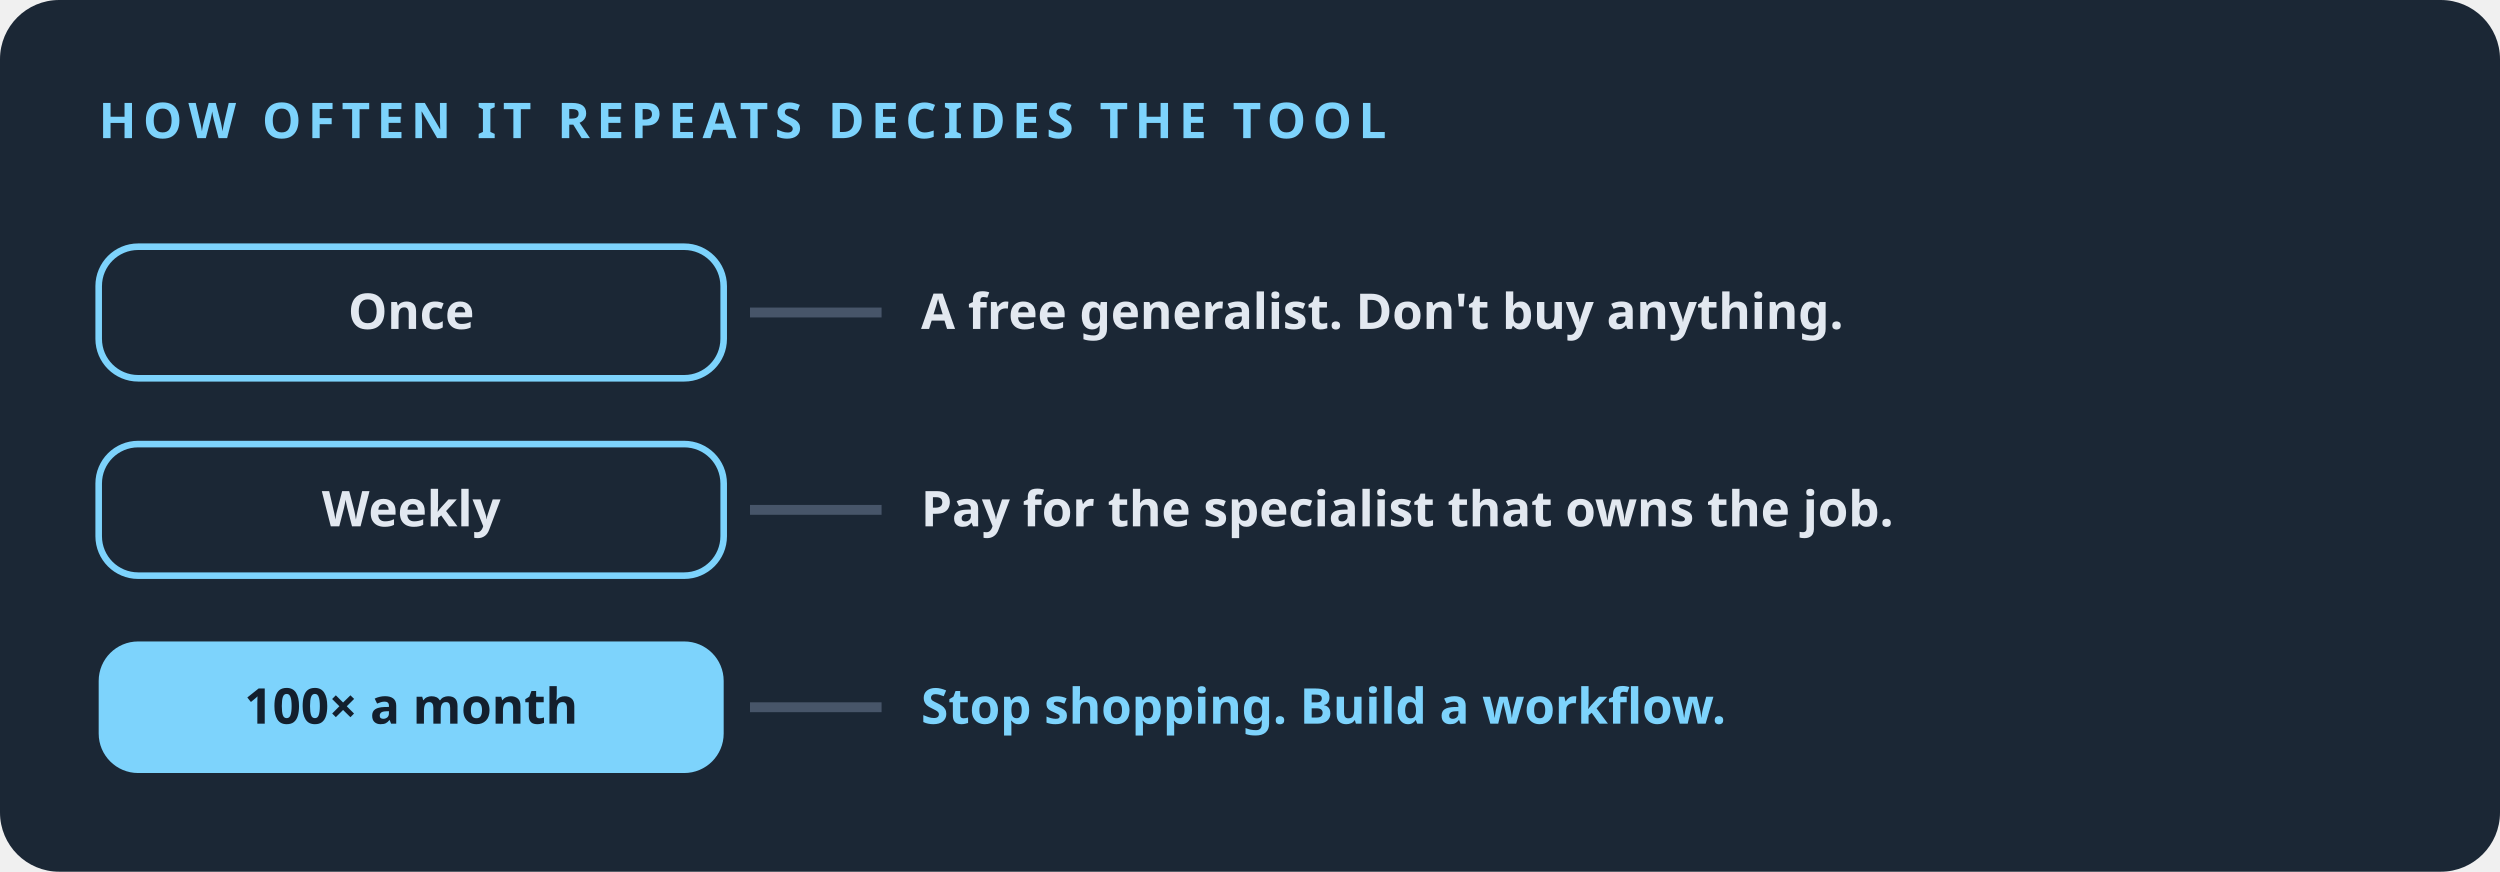
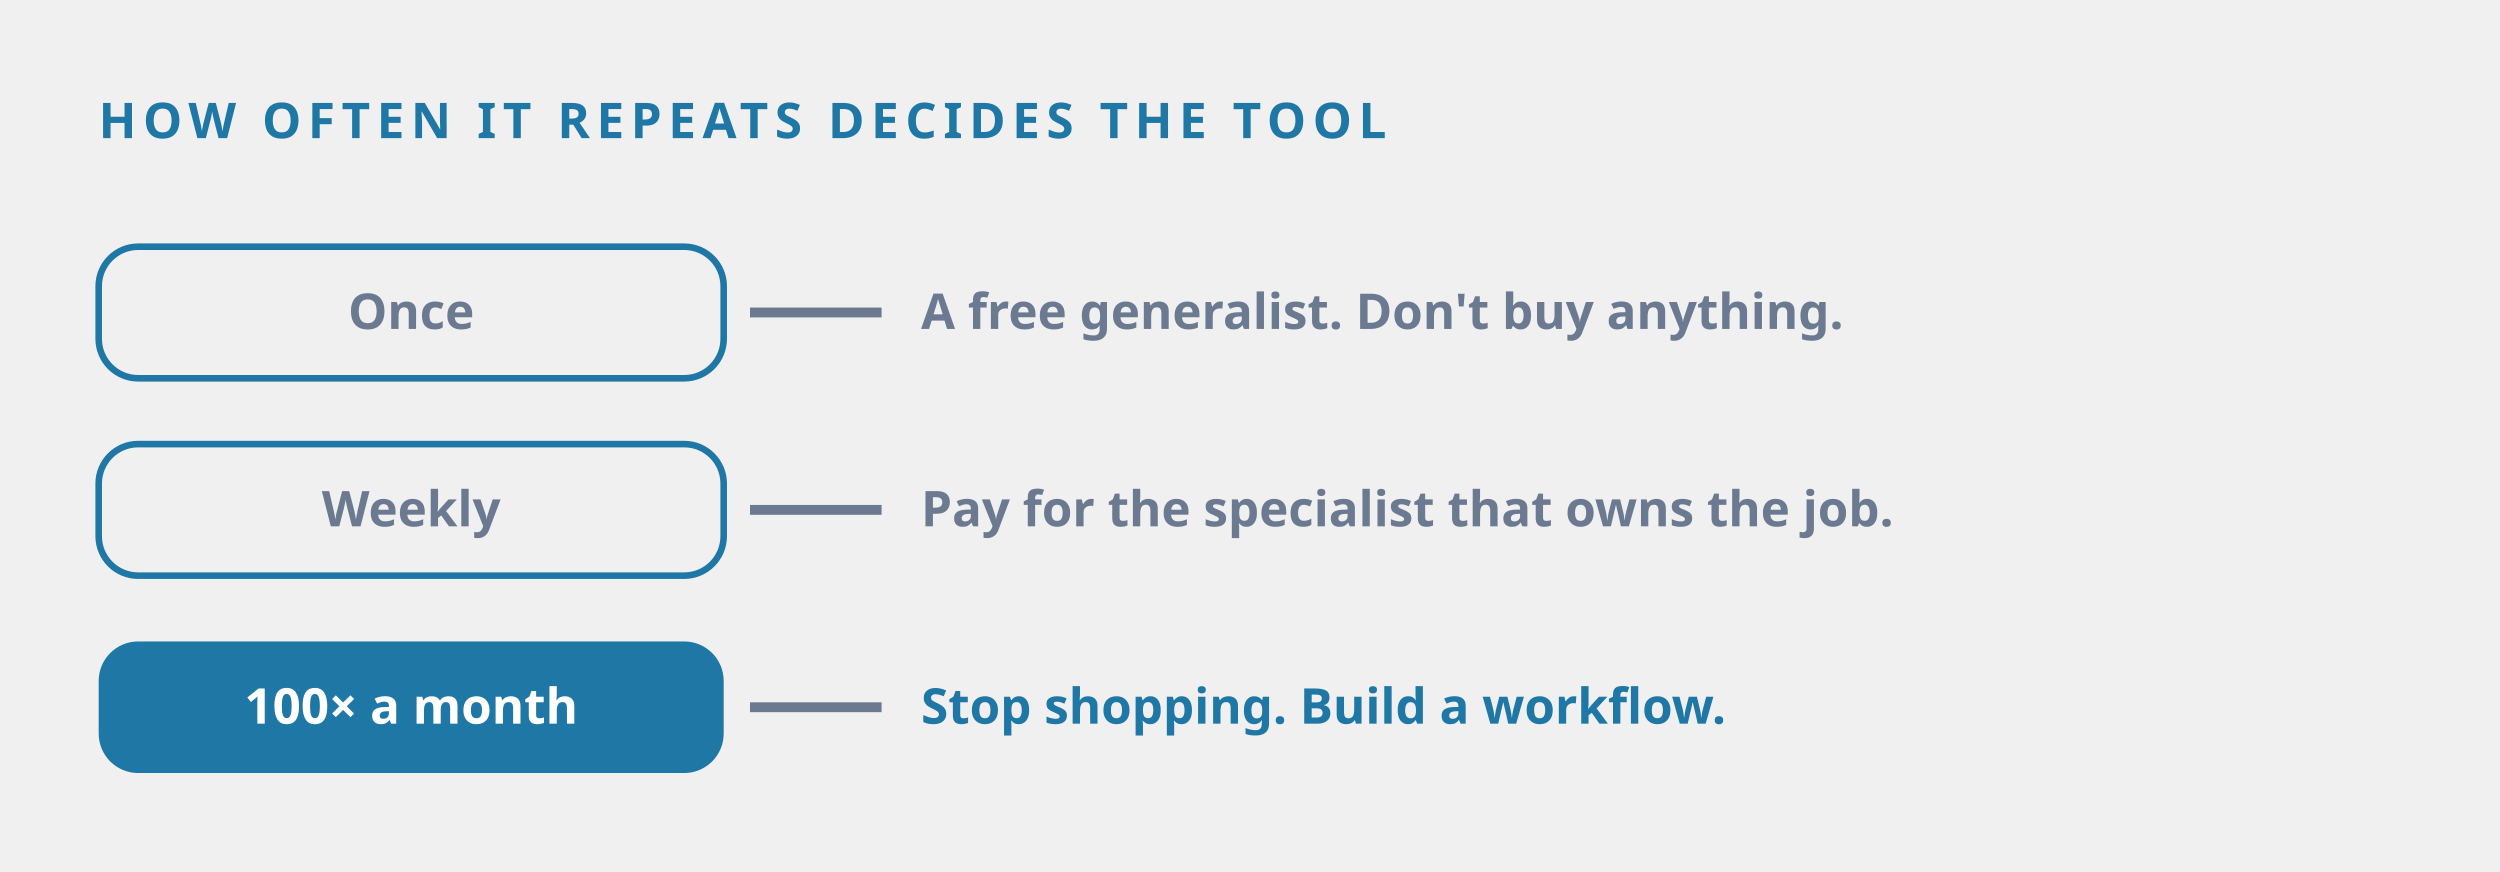
- <svg xmlns="http://www.w3.org/2000/svg" width="760" height="265" viewBox="0 0 760 265" role="img" aria-labelledby="d-which-ai-tool-for-which-job-diagram1">
-   <rect width="760" height="265" rx="18" fill="#1b2735" />
-   <text x="30" y="42" fill="#7dd3fc" font-family="'Segoe UI',sans-serif" font-size="15" font-weight="800" letter-spacing="2">HOW OFTEN IT REPEATS DECIDES THE TOOL</text>
-   <g font-family="'Segoe UI',sans-serif" font-size="15" font-weight="700">
-     <rect x="30" y="75" width="190" height="40" rx="12" fill="none" stroke="#7dd3fc" stroke-width="2" />
-     <text x="125" y="100" fill="#e2e8f0" text-anchor="middle">Once</text>
-     <rect x="30" y="135" width="190" height="40" rx="12" fill="none" stroke="#7dd3fc" stroke-width="2" />
-     <text x="125" y="160" fill="#e2e8f0" text-anchor="middle">Weekly</text>
-     <rect x="30" y="195" width="190" height="40" rx="12" fill="#7dd3fc" />
-     <text x="125" y="220" fill="#131f2d" text-anchor="middle">100× a month</text>
-     <g stroke="#475569" stroke-width="3">
+ <svg xmlns="http://www.w3.org/2000/svg" width="760" height="265" viewBox="0 0 760 265" role="img" aria-labelledby="d-which-ai-tool-for-which-job-diagram1" font-family="system-ui, sans-serif">
+   <text x="30" y="42" fill="#1e77a4" font-size="15" font-weight="800" letter-spacing="2">HOW OFTEN IT REPEATS DECIDES THE TOOL</text>
+   <g font-size="15" font-weight="700">
+     <rect x="30" y="75" width="190" height="40" rx="12" fill="none" stroke="#1e77a4" stroke-width="2" />
+     <text x="125" y="100" fill="#6b7a90" text-anchor="middle">Once</text>
+     <rect x="30" y="135" width="190" height="40" rx="12" fill="none" stroke="#1e77a4" stroke-width="2" />
+     <text x="125" y="160" fill="#6b7a90" text-anchor="middle">Weekly</text>
+     <rect x="30" y="195" width="190" height="40" rx="12" fill="#1e77a4" />
+     <text x="125" y="220" fill="#ffffff" text-anchor="middle">100× a month</text>
+     <g stroke="#6b7a90" stroke-width="3">
      <path d="M 228 95 L 268 95" />
      <path d="M 228 155 L 268 155" />
      <path d="M 228 215 L 268 215" />
    </g>
-     <text x="280" y="100" fill="#e2e8f0">A free generalist. Don't buy anything.</text>
-     <text x="280" y="160" fill="#e2e8f0">Pay for the specialist that owns the job.</text>
-     <text x="280" y="220" fill="#7dd3fc" font-weight="800">Stop shopping. Build a workflow.</text>
+     <text x="280" y="100" fill="#6b7a90">A free generalist. Don't buy anything.</text>
+     <text x="280" y="160" fill="#6b7a90">Pay for the specialist that owns the job.</text>
+     <text x="280" y="220" fill="#1e77a4" font-weight="800">Stop shopping. Build a workflow.</text>
  </g>
</svg>
